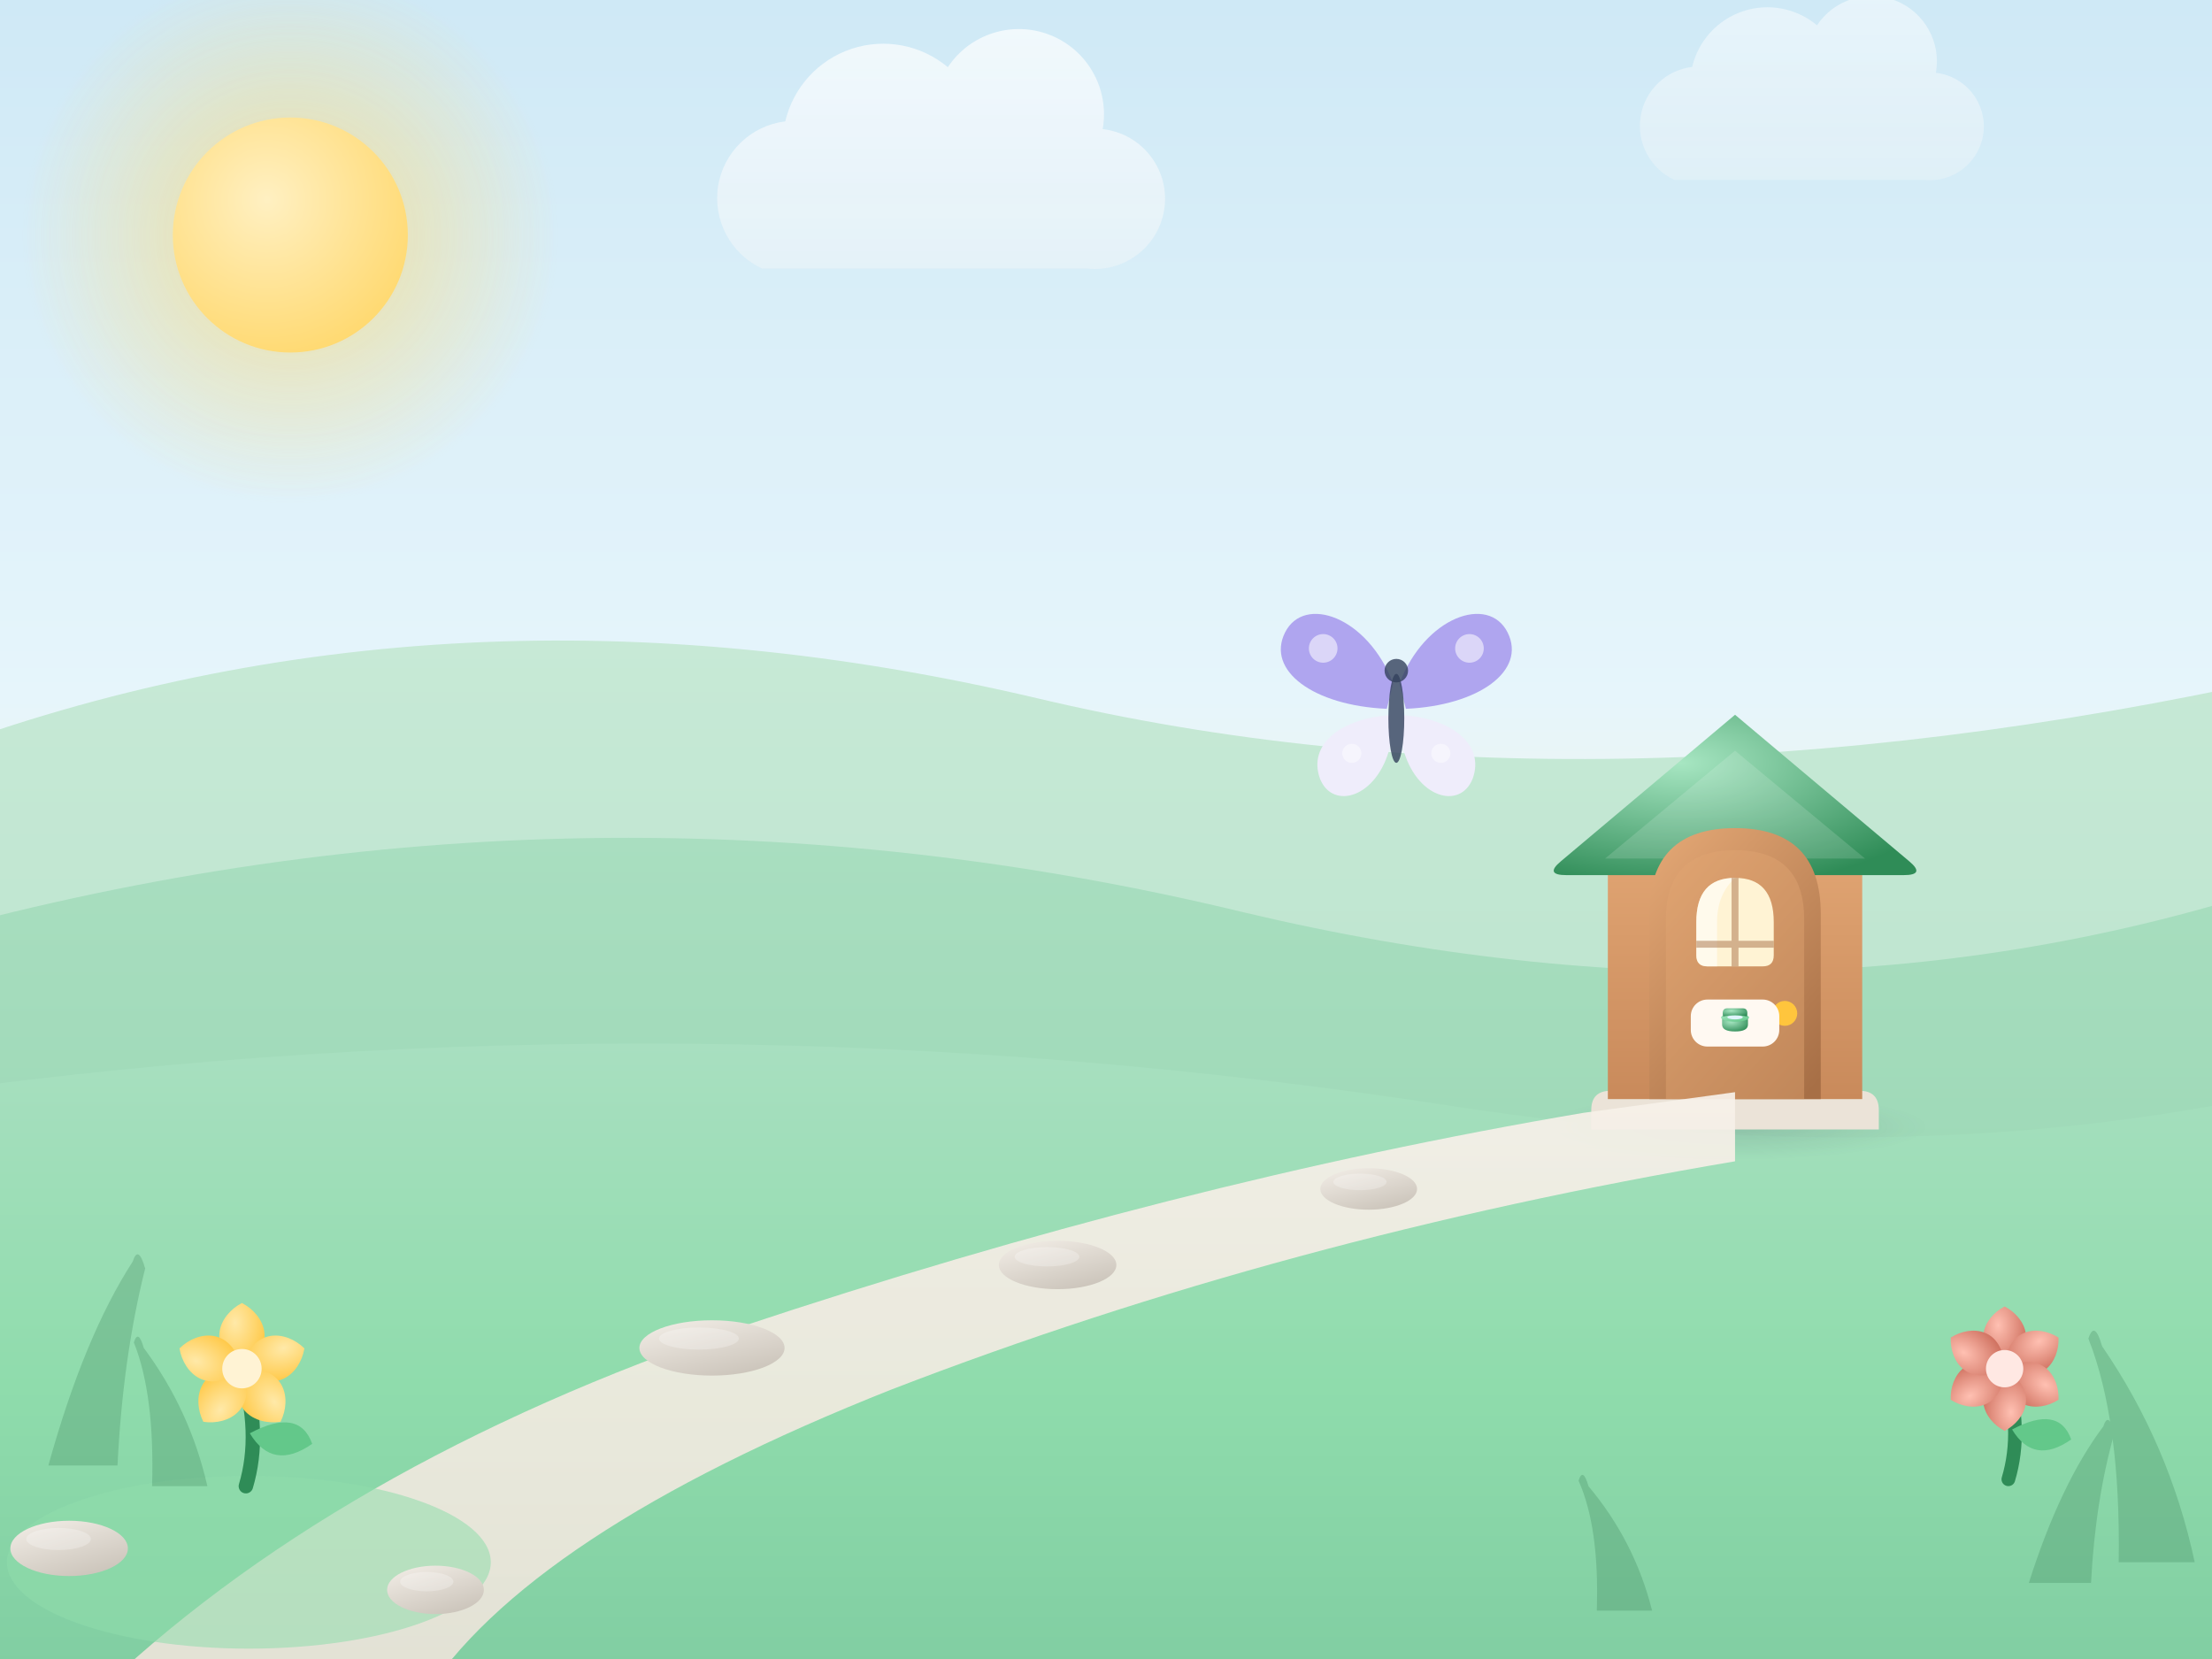
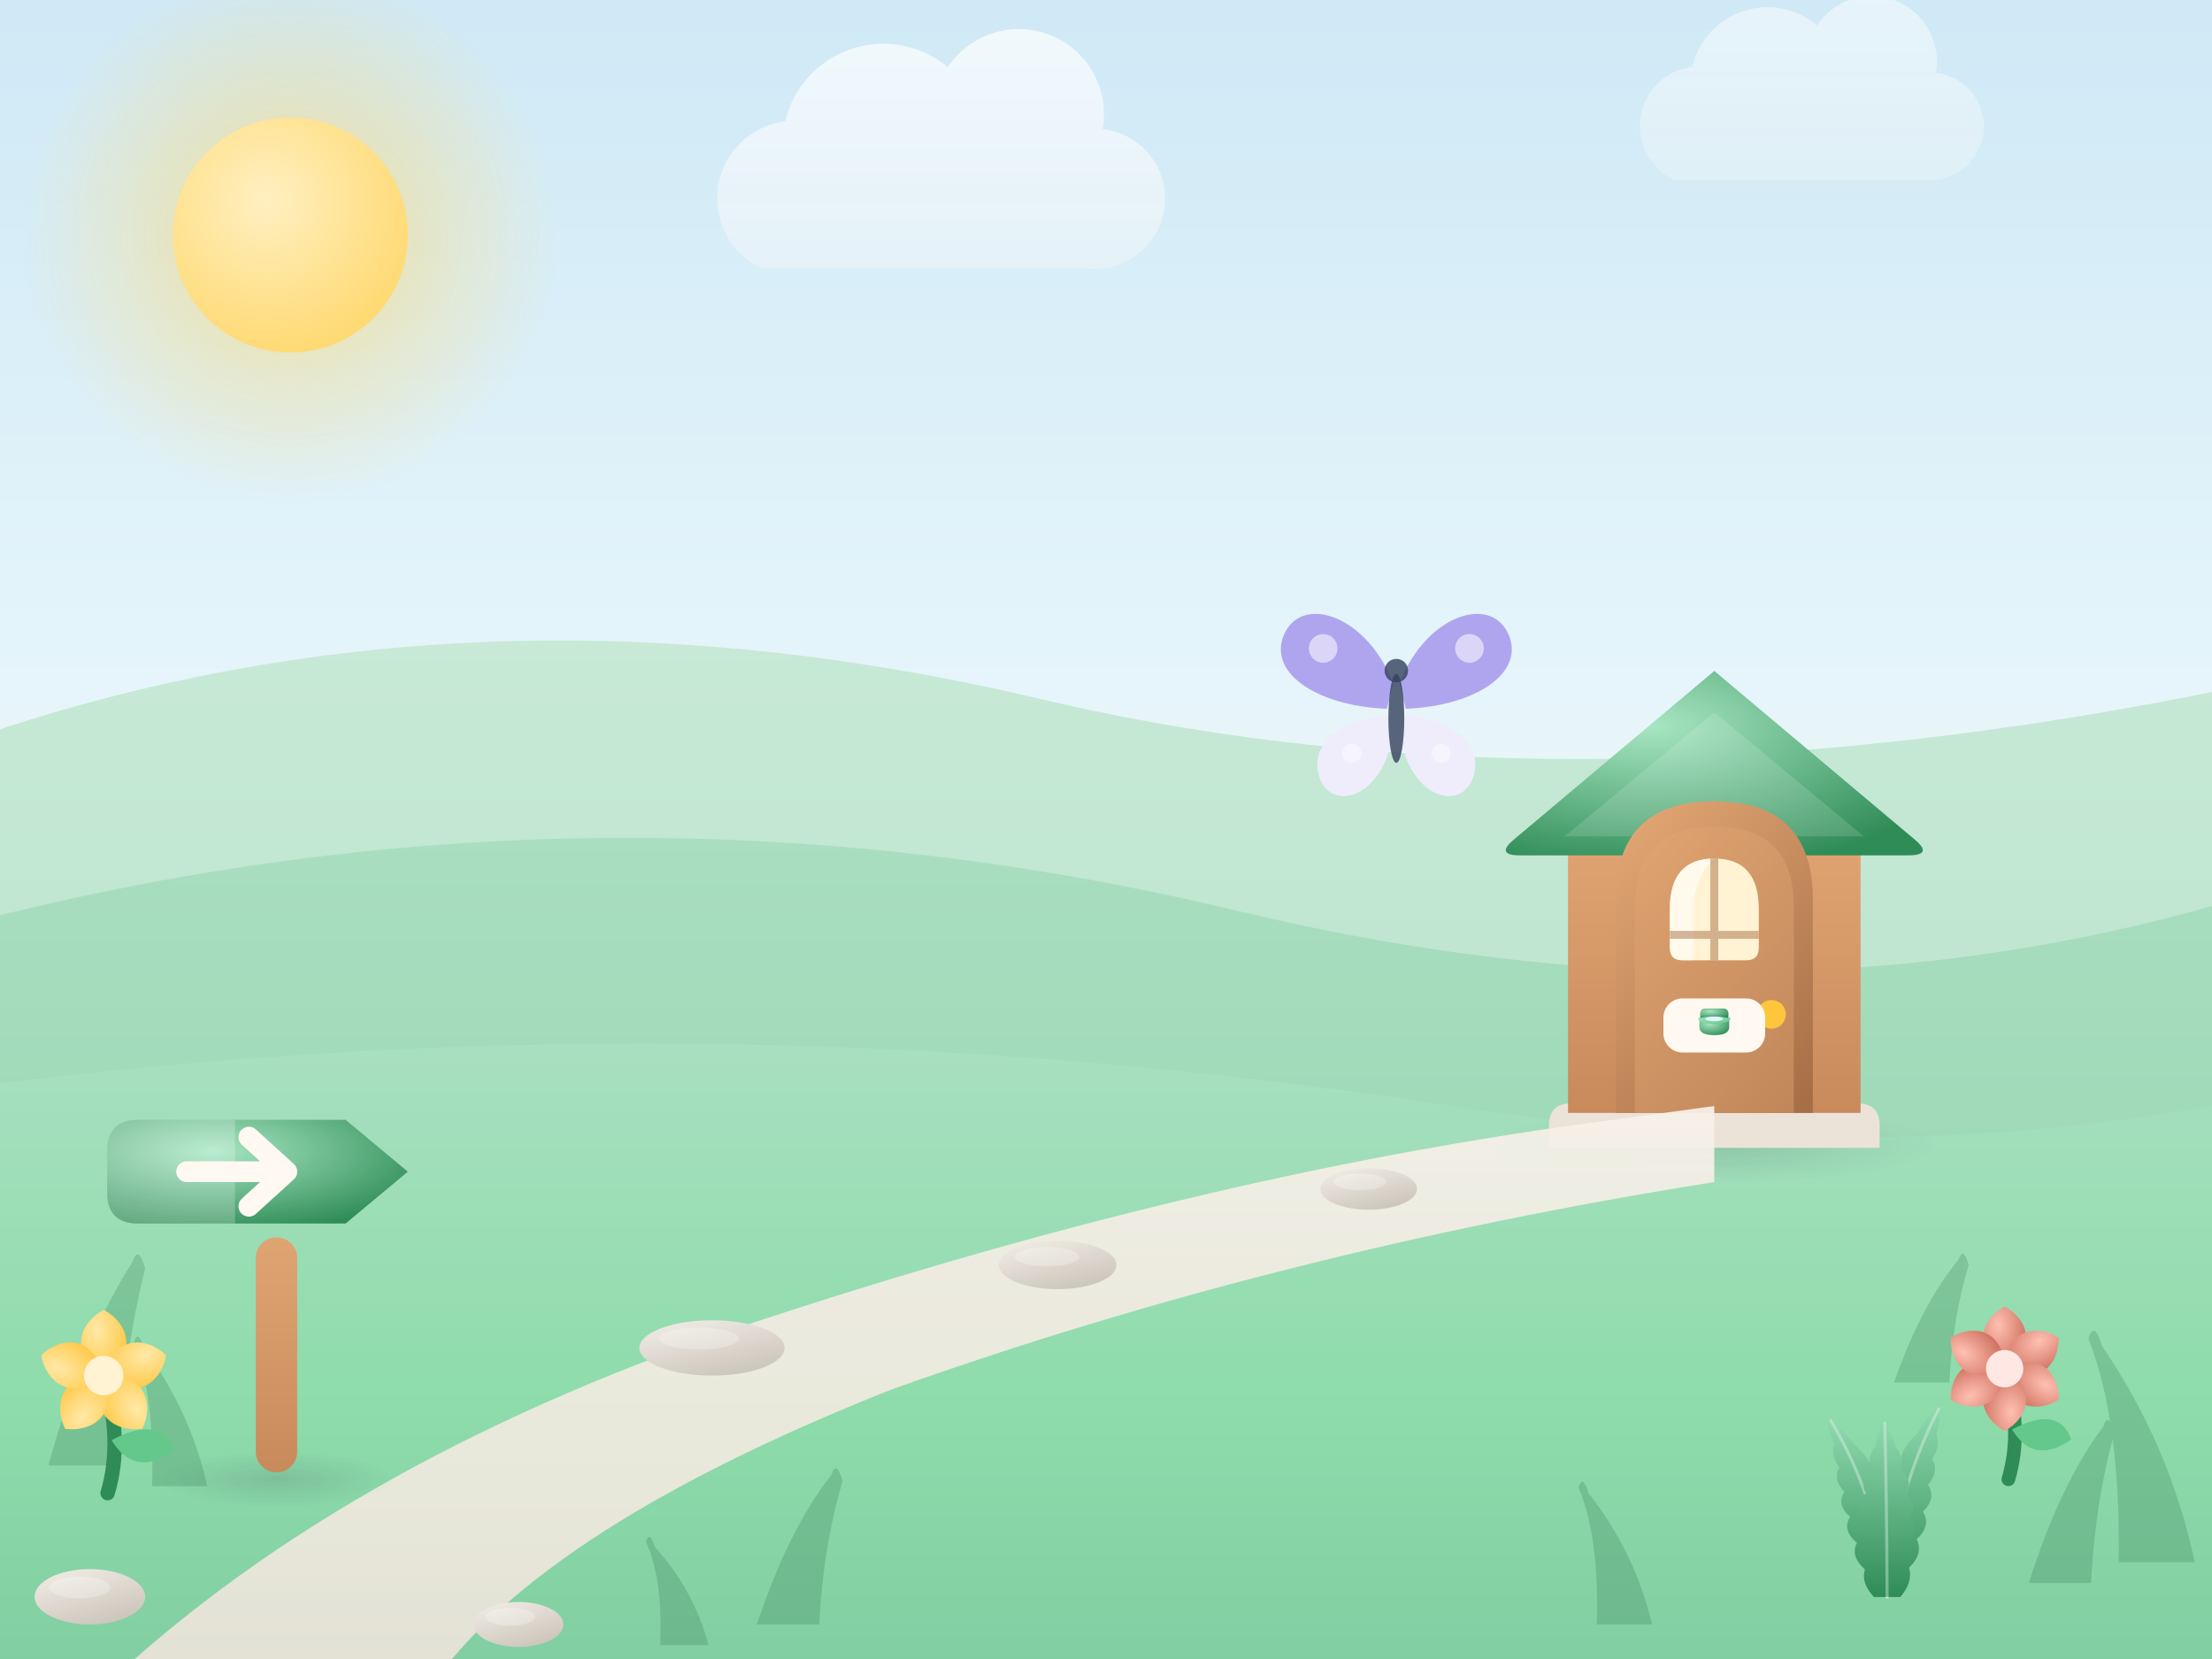
<svg xmlns="http://www.w3.org/2000/svg" viewBox="0 0 640 480" width="640" height="480">
  <defs>
    <linearGradient id="cloudFill" x1="0" y1="0" x2="0" y2="1">
      <stop offset="0" stop-color="#FFFFFF" />
      <stop offset="1" stop-color="#EAF3F8" />
+     </linearGradient>
+     <linearGradient id="fernGreen" x1="0" y1="0" x2="0" y2="1">
+       <stop offset="0" stop-color="#8FD9AF" />
+       <stop offset="1" stop-color="#2F8C57" />
    </linearGradient>
    <radialGradient id="greenBall" cx="0.35" cy="0.3" r="0.8">
      <stop offset="0" stop-color="#A7E6C2" />
      <stop offset="1" stop-color="#2F8C57" />
    </radialGradient>
    <linearGradient id="ground" x1="0" y1="0" x2="0" y2="1">
      <stop offset="0" stop-color="#A8DFC0" />
      <stop offset="0.5" stop-color="#8FDCAC" />
      <stop offset="1" stop-color="#7ECBA0" />
    </linearGradient>
    <linearGradient id="hillFar" x1="0" y1="0" x2="0" y2="1">
      <stop offset="0" stop-color="#C7E9D6" />
      <stop offset="1" stop-color="#AEDFC4" />
    </linearGradient>
    <linearGradient id="hillMid" x1="0" y1="0" x2="0" y2="1">
      <stop offset="0" stop-color="#A9DEC0" />
      <stop offset="1" stop-color="#8CD1A9" />
    </linearGradient>
    <linearGradient id="padGreenLight" x1="0.2" y1="0" x2="0.9" y2="1">
      <stop offset="0" stop-color="#A7E6C2" />
      <stop offset="1" stop-color="#63C88A" />
    </linearGradient>
    <radialGradient id="peachBall" cx="0.35" cy="0.3" r="0.8">
      <stop offset="0" stop-color="#FFC0B2" />
      <stop offset="1" stop-color="#C96755" />
    </radialGradient>
    <linearGradient id="shoreSand" x1="0" y1="0" x2="0" y2="1">
      <stop offset="0" stop-color="#F7F1E9" />
      <stop offset="1" stop-color="#EBE3D8" />
    </linearGradient>
    <linearGradient id="skyWarm" x1="0" y1="0" x2="0" y2="1">
      <stop offset="0" stop-color="#CFE9F6" />
      <stop offset="0.42" stop-color="#E6F5FB" />
      <stop offset="0.75" stop-color="#FFF3D4" />
      <stop offset="1" stop-color="#FFF0E2" />
    </linearGradient>
    <radialGradient id="softShadow" cx="0.5" cy="0.5" r="0.5">
      <stop offset="0" stop-color="#243047" stop-opacity="0.14" />
      <stop offset="1" stop-color="#243047" stop-opacity="0" />
    </radialGradient>
    <linearGradient id="stoneGrad" x1="0.25" y1="0" x2="0.85" y2="1">
      <stop offset="0" stop-color="#EFEAE3" />
      <stop offset="1" stop-color="#C9C2B8" />
    </linearGradient>
    <radialGradient id="sunDisc" cx="0.4" cy="0.35" r="0.75">
      <stop offset="0" stop-color="#FFF0C2" />
      <stop offset="1" stop-color="#FFD769" />
    </radialGradient>
    <radialGradient id="sunGlow" cx="0.5" cy="0.5" r="0.5">
      <stop offset="0" stop-color="#FFD769" stop-opacity="0.95" />
      <stop offset="0.45" stop-color="#FFD769" stop-opacity="0.45" />
      <stop offset="1" stop-color="#FFD769" stop-opacity="0" />
    </radialGradient>
    <linearGradient id="woodGrad" x1="0.2" y1="0" x2="0.9" y2="1">
      <stop offset="0" stop-color="#E0A472" />
      <stop offset="1" stop-color="#A76F46" />
    </linearGradient>
    <linearGradient id="woodGradV" x1="0" y1="0" x2="0" y2="1">
      <stop offset="0" stop-color="#E0A472" />
      <stop offset="1" stop-color="#C98A5B" />
    </linearGradient>
    <radialGradient id="yellowBall" cx="0.35" cy="0.3" r="0.8">
      <stop offset="0" stop-color="#FFE9A8" />
      <stop offset="1" stop-color="#FFC53D" />
    </radialGradient>
  </defs>
  <g id="games-pottyPath">
    <rect x="0" y="0" width="640" height="480" fill="url(#skyWarm)" />
    <circle cx="84" cy="68" r="78" fill="url(#sunGlow)" opacity="0.8" />
    <circle cx="84" cy="68" r="34" fill="url(#sunDisc)" />
    <g opacity="0.7">
      <path d="     M 220.48 77.68     a 22.4 22.4 0 0 1 6.72 -42.56     a 29.12 29.12 0 0 1 47.04 -15.68     a 24.64 24.64 0 0 1 44.8 17.92     a 20.16 20.16 0 0 1 -4.48 40.32     Z" fill="url(#cloudFill)" />
    </g>
    <g opacity="0.5">
      <path d="     M 484.44 52.04     a 17.2 17.2 0 0 1 5.16 -32.68     a 22.36 22.36 0 0 1 36.12 -12.04     a 18.92 18.92 0 0 1 34.4 13.76     a 15.48 15.48 0 0 1 -3.44 30.96     Z" fill="url(#cloudFill)" />
    </g>
    <path d="M -20 218 Q 130 162 300 202 Q 460 240 660 196 L 660 500 L -20 500 Z" fill="url(#hillFar)" />
    <path d="M -20 270 Q 170 218 360 264 Q 520 302 660 256 L 660 500 L -20 500 Z" fill="url(#hillMid)" />
    <path d="M -20 316 Q 200 286 420 320 Q 550 340 660 316 L 660 500 L -20 500 Z" fill="url(#ground)" />
-     <g transform="translate(502 318) scale(0.4)">
+     <g transform="translate(496 322) scale(0.46)">
      <ellipse cx="0" cy="20" rx="140" ry="24" fill="url(#softShadow)" />
      <path d="M -104 8 q 0 -14 14 -14 h 180 q 14 0 14 14 v 14 h -208 Z" fill="#EBE3D8" />
      <path d="M -92 0 v -162 q 0 -14 14 -14 h 156 q 14 0 14 14 V 0 Z" fill="url(#woodGradV)" />
      <path d="M 0 -278 L 126 -172 q 12 10 -4 10 H -122 q -16 0 -4 -10 Z" fill="url(#greenBall)" />
      <path d="M 0 -252 L 94 -174 H -94 Z" fill="#FFFFFF" opacity="0.14" />
      <path d="M -62 0 v -134 q 0 -62 62 -62 q 62 0 62 62 V 0 Z" fill="url(#woodGrad)" />
      <path d="M -50 0 v -130 q 0 -50 50 -50 q 50 0 50 50 V 0 Z" fill="#E0A472" opacity="0.45" />
      <path d="M -28 -128 q 0 -32 28 -32 q 28 0 28 32 v 24 q 0 8 -8 8 h -40 q -8 0 -8 -8 Z" fill="#FFF3D4" />
      <path d="M -28 -128 q 0 -32 28 -32 q -13 12 -13 32 v 32 h -7 q -8 0 -8 -8 Z" fill="#FFFFFF" opacity="0.55" />
      <path d="M -28 -112 h 56 M 0 -160 v 64" stroke="#A76F46" stroke-width="5" opacity="0.5" />
      <circle cx="36" cy="-62" r="9" fill="#FFC53D" />
      <g transform="translate(0 -56)">
        <rect x="-32" y="-16" width="64" height="34" rx="12" fill="#FFF9F2" />
        <g transform="translate(0 6) scale(0.09)">
          <path d="M -104 -78 q 0 -22 22 -22 h 164 q 22 0 22 22 v 34 q 0 56 -104 56 q -104 0 -104 -56 Z" fill="url(#greenBall)" />
          <ellipse cx="0" cy="-100" rx="112" ry="34" fill="url(#padGreenLight)" />
          <ellipse cx="0" cy="-102" rx="62" ry="17" fill="#E0F4FC" />
          <path d="M -96 -108 q -14 -66 34 -66 h 124 q 48 0 34 66 q -96 -20 -192 0 Z" fill="url(#greenBall)" />
        </g>
      </g>
    </g>
-     <path d="M 26 492 Q 96 424 214 384 Q 340 342 458 322 L 502 316 L 502 336 Q 372 358 258 402 Q 152 444 122 492 Z" fill="url(#shoreSand)" opacity="0.92" />
+     <path d="M 26 492 Q 96 424 214 384 Q 340 342 452 326 L 496 320 L 496 342 Q 370 362 258 402 Q 152 444 122 492 Z" fill="url(#shoreSand)" opacity="0.92" />
    <ellipse cx="206" cy="390" rx="21" ry="8" fill="url(#stoneGrad)" />
    <ellipse cx="202.22" cy="387.28" rx="11.55" ry="3.2" fill="#FFFFFF" opacity="0.25" />
    <ellipse cx="306" cy="366" rx="17" ry="7" fill="url(#stoneGrad)" />
    <ellipse cx="302.94" cy="363.62" rx="9.35" ry="2.8" fill="#FFFFFF" opacity="0.25" />
    <ellipse cx="396" cy="344" rx="14" ry="6" fill="url(#stoneGrad)" />
    <ellipse cx="393.48" cy="341.96" rx="7.7" ry="2.4" fill="#FFFFFF" opacity="0.25" />
-     <ellipse cx="72" cy="452" rx="70" ry="25" fill="#8FDCAC" opacity="0.55" />
-     <ellipse cx="20" cy="448" rx="17" ry="8" fill="url(#stoneGrad)" />
-     <ellipse cx="16.94" cy="445.28" rx="9.35" ry="3.2" fill="#FFFFFF" opacity="0.25" />
-     <ellipse cx="126" cy="460" rx="14" ry="7" fill="url(#stoneGrad)" />
-     <ellipse cx="123.48" cy="457.62" rx="7.7" ry="2.8" fill="#FFFFFF" opacity="0.25" />
+     <g transform="translate(80 424)">
+       <ellipse cx="0" cy="4" rx="34" ry="8" fill="url(#softShadow)" />
+       <rect x="-6" y="-66" width="12" height="68" rx="6" fill="url(#woodGradV)" />
+       <path d="M -40 -100 h 60 l 18 15 l -18 15 h -60 q -9 0 -9 -9 v -12 q 0 -9 9 -9 Z" fill="url(#greenBall)" />
+       <path d="M -40 -100 h 28 v 30 h -28 q -9 0 -9 -9 v -12 q 0 -9 9 -9 Z" fill="#FFFFFF" opacity="0.22" />
+       <path d="M -26 -85 h 26 M -8 -95 l 11 10 l -11 10" stroke="#FFF9F2" stroke-width="6" fill="none" stroke-linecap="round" stroke-linejoin="round" />
+     </g>
+     <ellipse cx="26" cy="462" rx="16" ry="8" fill="url(#stoneGrad)" />
+     <ellipse cx="23.12" cy="459.28" rx="8.8" ry="3.2" fill="#FFFFFF" opacity="0.25" />
+     <ellipse cx="150" cy="470" rx="13" ry="6.5" fill="url(#stoneGrad)" />
+     <ellipse cx="147.66" cy="467.79" rx="7.15" ry="2.6" fill="#FFFFFF" opacity="0.25" />
    <g fill="#1B5E39" opacity="0.2">
      <path d="M 14 424     Q 24.3 386.8 38.4 365     Q 40 360 42 367     Q 35.5 393 34 424 Z" />
      <path d="M 44 430     Q 44.8 403.6 38.72 388.4     Q 40 384.4 41.6 390     Q 55 408 60 430 Z" />
      <path d="M 613 452     Q 613.65 411.2 604.24 387.3     Q 606 381.8 608.2 389.5     Q 627.75 418 635 452 Z" />
      <path d="M 587 458     Q 596.15 429.2 608.56 412.7     Q 610 408.2 611.8 414.5     Q 606.25 434 605 458 Z" />
-       <path d="M 462 466     Q 462.8 442 456.72 428.4     Q 458 424.4 459.6 430     Q 473 446 478 466 Z" />
-     </g>
-     <path d="M 70 396 q 5.7 18.7 1.14 34" fill="none" stroke="#2F8C57" stroke-width="4.18" stroke-linecap="round" />
-     <path d="M 72.28 414.7 q 14.25 -7.6 18.05 3.04 q -11.4 7.98 -18.05 -3.04 Z" fill="#63C88A" />
-     <g transform="translate(70 396) rotate(0)">
-       <path d="M 0 0 C 10.64 -6.65 6.6 -15.58 0 -19 C -6.6 -15.58 -10.64 -6.65 0 0 Z" fill="url(#yellowBall)" />
-     </g>
-     <g transform="translate(70 396) rotate(72)">
-       <path d="M 0 0 C 10.64 -6.65 6.6 -15.58 0 -19 C -6.6 -15.58 -10.64 -6.65 0 0 Z" fill="url(#yellowBall)" />
-     </g>
-     <g transform="translate(70 396) rotate(144)">
-       <path d="M 0 0 C 10.64 -6.65 6.6 -15.58 0 -19 C -6.6 -15.58 -10.64 -6.65 0 0 Z" fill="url(#yellowBall)" />
-     </g>
-     <g transform="translate(70 396) rotate(216)">
-       <path d="M 0 0 C 10.64 -6.65 6.6 -15.58 0 -19 C -6.6 -15.58 -10.64 -6.65 0 0 Z" fill="url(#yellowBall)" />
-     </g>
-     <g transform="translate(70 396) rotate(288)">
-       <path d="M 0 0 C 10.64 -6.65 6.6 -15.58 0 -19 C -6.6 -15.58 -10.64 -6.65 0 0 Z" fill="url(#yellowBall)" />
-     </g>
-     <circle cx="70" cy="396" r="5.7" fill="#FFF3D4" />
+       <path d="M 462 470     Q 462.8 444.8 456.72 430.4     Q 458 426.4 459.6 432     Q 473 449 478 470 Z" />
+       <path d="M 548 400     Q 556 377.2 566.72 364.4     Q 568 360.4 569.6 366     Q 565 381 564 400 Z" />
+       <path d="M 219 470     Q 228.15 442.4 240.56 426.7     Q 242 422.2 243.8 428.5     Q 238.25 447 237 470 Z" />
+       <path d="M 191 476     Q 191.85 456.8 186.88 446.1     Q 188 442.6 189.4 447.5     Q 200.75 460 205 476 Z" />
+     </g>
+     <g transform="translate(546 462) scale(0.34)">
+       <path d="M -11.25 0 Q -22.32 -11.63 -18.92 -23.27 Q -31.54 -34.59 -25.74 -45.92 Q -38.6 -56.94 -31.52 -67.96 Q -43.44 -78.67 -36.37 -89.39 Q -46.42 -99.8 -40.66 -110.2 Q -48.31 -120.31 -45 -130.41 Q -50.11 -140.2 -50.11 -150 Q -34.92 -140.2 -29.06 -130.41 Q -16.14 -120.31 -14.2 -110.2 Q -0.2 -99.8 -2.03 -89.39 Q 11.9 -78.67 6.84 -67.96 Q 19.4 -56.94 12.03 -45.92 Q 21.94 -34.59 13.43 -23.27 Q 19.58 -11.63 11.25 0 Z" fill="url(#fernGreen)" />
+       <path d="M 0 0 Q -7.2 -82.5 -48 -150" fill="none" stroke="#E3F5EA" stroke-width="2.6" stroke-linecap="round" opacity="0.4" />
+       <path d="M -11.25 0 Q -19.69 -12.41 -13.66 -24.82 Q -22.34 -36.9 -12.6 -48.98 Q -20.2 -60.73 -7.87 -72.49 Q -13.21 -83.92 0.43 -95.35 Q -1.74 -106.45 11.91 -117.55 Q 13.46 -128.33 25.97 -139.1 Q 31.37 -149.55 41.89 -160 Q 46.57 -149.55 41.91 -139.1 Q 45.63 -128.33 38.37 -117.55 Q 44.48 -106.45 34.77 -95.35 Q 42.12 -83.92 30.49 -72.49 Q 37.8 -60.73 25.17 -48.98 Q 31.14 -36.9 18.69 -24.82 Q 22.21 -12.41 11.25 0 Z" fill="url(#fernGreen)" />
+       <path d="M 0 0 Q 6.6 -88 44 -160" fill="none" stroke="#E3F5EA" stroke-width="2.6" stroke-linecap="round" opacity="0.4" />
+       <path d="M -11.25 0 Q -21.01 -11.48 -16.29 -22.96 Q -26.94 -34.13 -19.17 -45.31 Q -29.4 -56.18 -19.69 -67.05 Q -28.32 -77.62 -17.97 -88.2 Q -24.08 -98.47 -14.37 -108.73 Q -17.43 -118.7 -9.51 -128.67 Q -9.37 -138.33 -4.11 -148 Q 5.83 -138.33 6.43 -128.67 Q 14.74 -118.7 12.09 -108.73 Q 22.14 -98.47 16.37 -88.2 Q 27.01 -77.62 18.67 -67.05 Q 28.6 -56.18 18.6 -45.31 Q 26.54 -34.13 16.06 -22.96 Q 20.89 -11.48 11.25 0 Z" fill="url(#fernGreen)" />
+       <path d="M 0 0 Q -0.3 -81.4 -2 -148" fill="none" stroke="#E3F5EA" stroke-width="2.6" stroke-linecap="round" opacity="0.4" />
+     </g>
+     <path d="M 30 398 q 5.7 18.7 1.14 34" fill="none" stroke="#2F8C57" stroke-width="4.18" stroke-linecap="round" />
+     <path d="M 32.28 416.7 q 14.25 -7.6 18.05 3.04 q -11.4 7.98 -18.05 -3.04 Z" fill="#63C88A" />
+     <g transform="translate(30 398) rotate(0)">
+       <path d="M 0 0 C 10.64 -6.65 6.6 -15.58 0 -19 C -6.6 -15.58 -10.64 -6.65 0 0 Z" fill="url(#yellowBall)" />
+     </g>
+     <g transform="translate(30 398) rotate(72)">
+       <path d="M 0 0 C 10.64 -6.65 6.6 -15.58 0 -19 C -6.6 -15.58 -10.64 -6.65 0 0 Z" fill="url(#yellowBall)" />
+     </g>
+     <g transform="translate(30 398) rotate(144)">
+       <path d="M 0 0 C 10.64 -6.65 6.6 -15.58 0 -19 C -6.6 -15.58 -10.64 -6.65 0 0 Z" fill="url(#yellowBall)" />
+     </g>
+     <g transform="translate(30 398) rotate(216)">
+       <path d="M 0 0 C 10.64 -6.65 6.6 -15.58 0 -19 C -6.6 -15.58 -10.64 -6.65 0 0 Z" fill="url(#yellowBall)" />
+     </g>
+     <g transform="translate(30 398) rotate(288)">
+       <path d="M 0 0 C 10.64 -6.65 6.6 -15.58 0 -19 C -6.6 -15.58 -10.64 -6.65 0 0 Z" fill="url(#yellowBall)" />
+     </g>
+     <circle cx="30" cy="398" r="5.7" fill="#FFF3D4" />
    <path d="M 580 396 q 5.4 17.6 1.08 32" fill="none" stroke="#2F8C57" stroke-width="3.96" stroke-linecap="round" />
    <path d="M 582.16 413.6 q 13.5 -7.2 17.1 2.88 q -10.8 7.56 -17.1 -2.88 Z" fill="#63C88A" />
    <g transform="translate(580 396) rotate(0)">
      <path d="M 0 0 C 10.08 -6.3 6.25 -14.76 0 -18 C -6.25 -14.76 -10.08 -6.3 0 0 Z" fill="url(#peachBall)" />
    </g>
    <g transform="translate(580 396) rotate(60)">
      <path d="M 0 0 C 10.08 -6.3 6.25 -14.76 0 -18 C -6.25 -14.76 -10.08 -6.3 0 0 Z" fill="url(#peachBall)" />
    </g>
    <g transform="translate(580 396) rotate(120)">
      <path d="M 0 0 C 10.08 -6.3 6.25 -14.76 0 -18 C -6.25 -14.76 -10.08 -6.3 0 0 Z" fill="url(#peachBall)" />
    </g>
    <g transform="translate(580 396) rotate(180)">
      <path d="M 0 0 C 10.08 -6.3 6.25 -14.76 0 -18 C -6.25 -14.76 -10.08 -6.3 0 0 Z" fill="url(#peachBall)" />
    </g>
    <g transform="translate(580 396) rotate(240)">
      <path d="M 0 0 C 10.08 -6.3 6.25 -14.76 0 -18 C -6.25 -14.76 -10.08 -6.3 0 0 Z" fill="url(#peachBall)" />
    </g>
    <g transform="translate(580 396) rotate(300)">
      <path d="M 0 0 C 10.08 -6.3 6.25 -14.76 0 -18 C -6.25 -14.76 -10.08 -6.3 0 0 Z" fill="url(#peachBall)" />
    </g>
    <circle cx="580" cy="396" r="5.4" fill="#FFE8E3" />
    <g transform="translate(404 206) scale(0.46)">
      <path d="M 2 -18 C 18 -60 58 -74 70 -50 C 82 -26 52 -4 6 -2 Z" fill="#AFA5EF" />
      <path d="M 4 2 C 34 4 56 20 48 42 C 40 62 12 54 4 22 Z" fill="#EFEDFB" />
      <circle cx="46" cy="-40" r="9" fill="#FFFFFF" opacity="0.55" />
      <circle cx="28" cy="26" r="6" fill="#FFFFFF" opacity="0.45" />
      <g transform="scale(-1 1)">
        <path d="M 2 -18 C 18 -60 58 -74 70 -50 C 82 -26 52 -4 6 -2 Z" fill="#AFA5EF" />
        <path d="M 4 2 C 34 4 56 20 48 42 C 40 62 12 54 4 22 Z" fill="#EFEDFB" />
        <circle cx="46" cy="-40" r="9" fill="#FFFFFF" opacity="0.55" />
        <circle cx="28" cy="26" r="6" fill="#FFFFFF" opacity="0.45" />
      </g>
      <ellipse cx="0" cy="4" rx="5" ry="28" fill="#33415C" opacity="0.8" />
      <circle cx="0" cy="-26" r="7.4" fill="#33415C" opacity="0.8" />
    </g>
  </g>
</svg>
